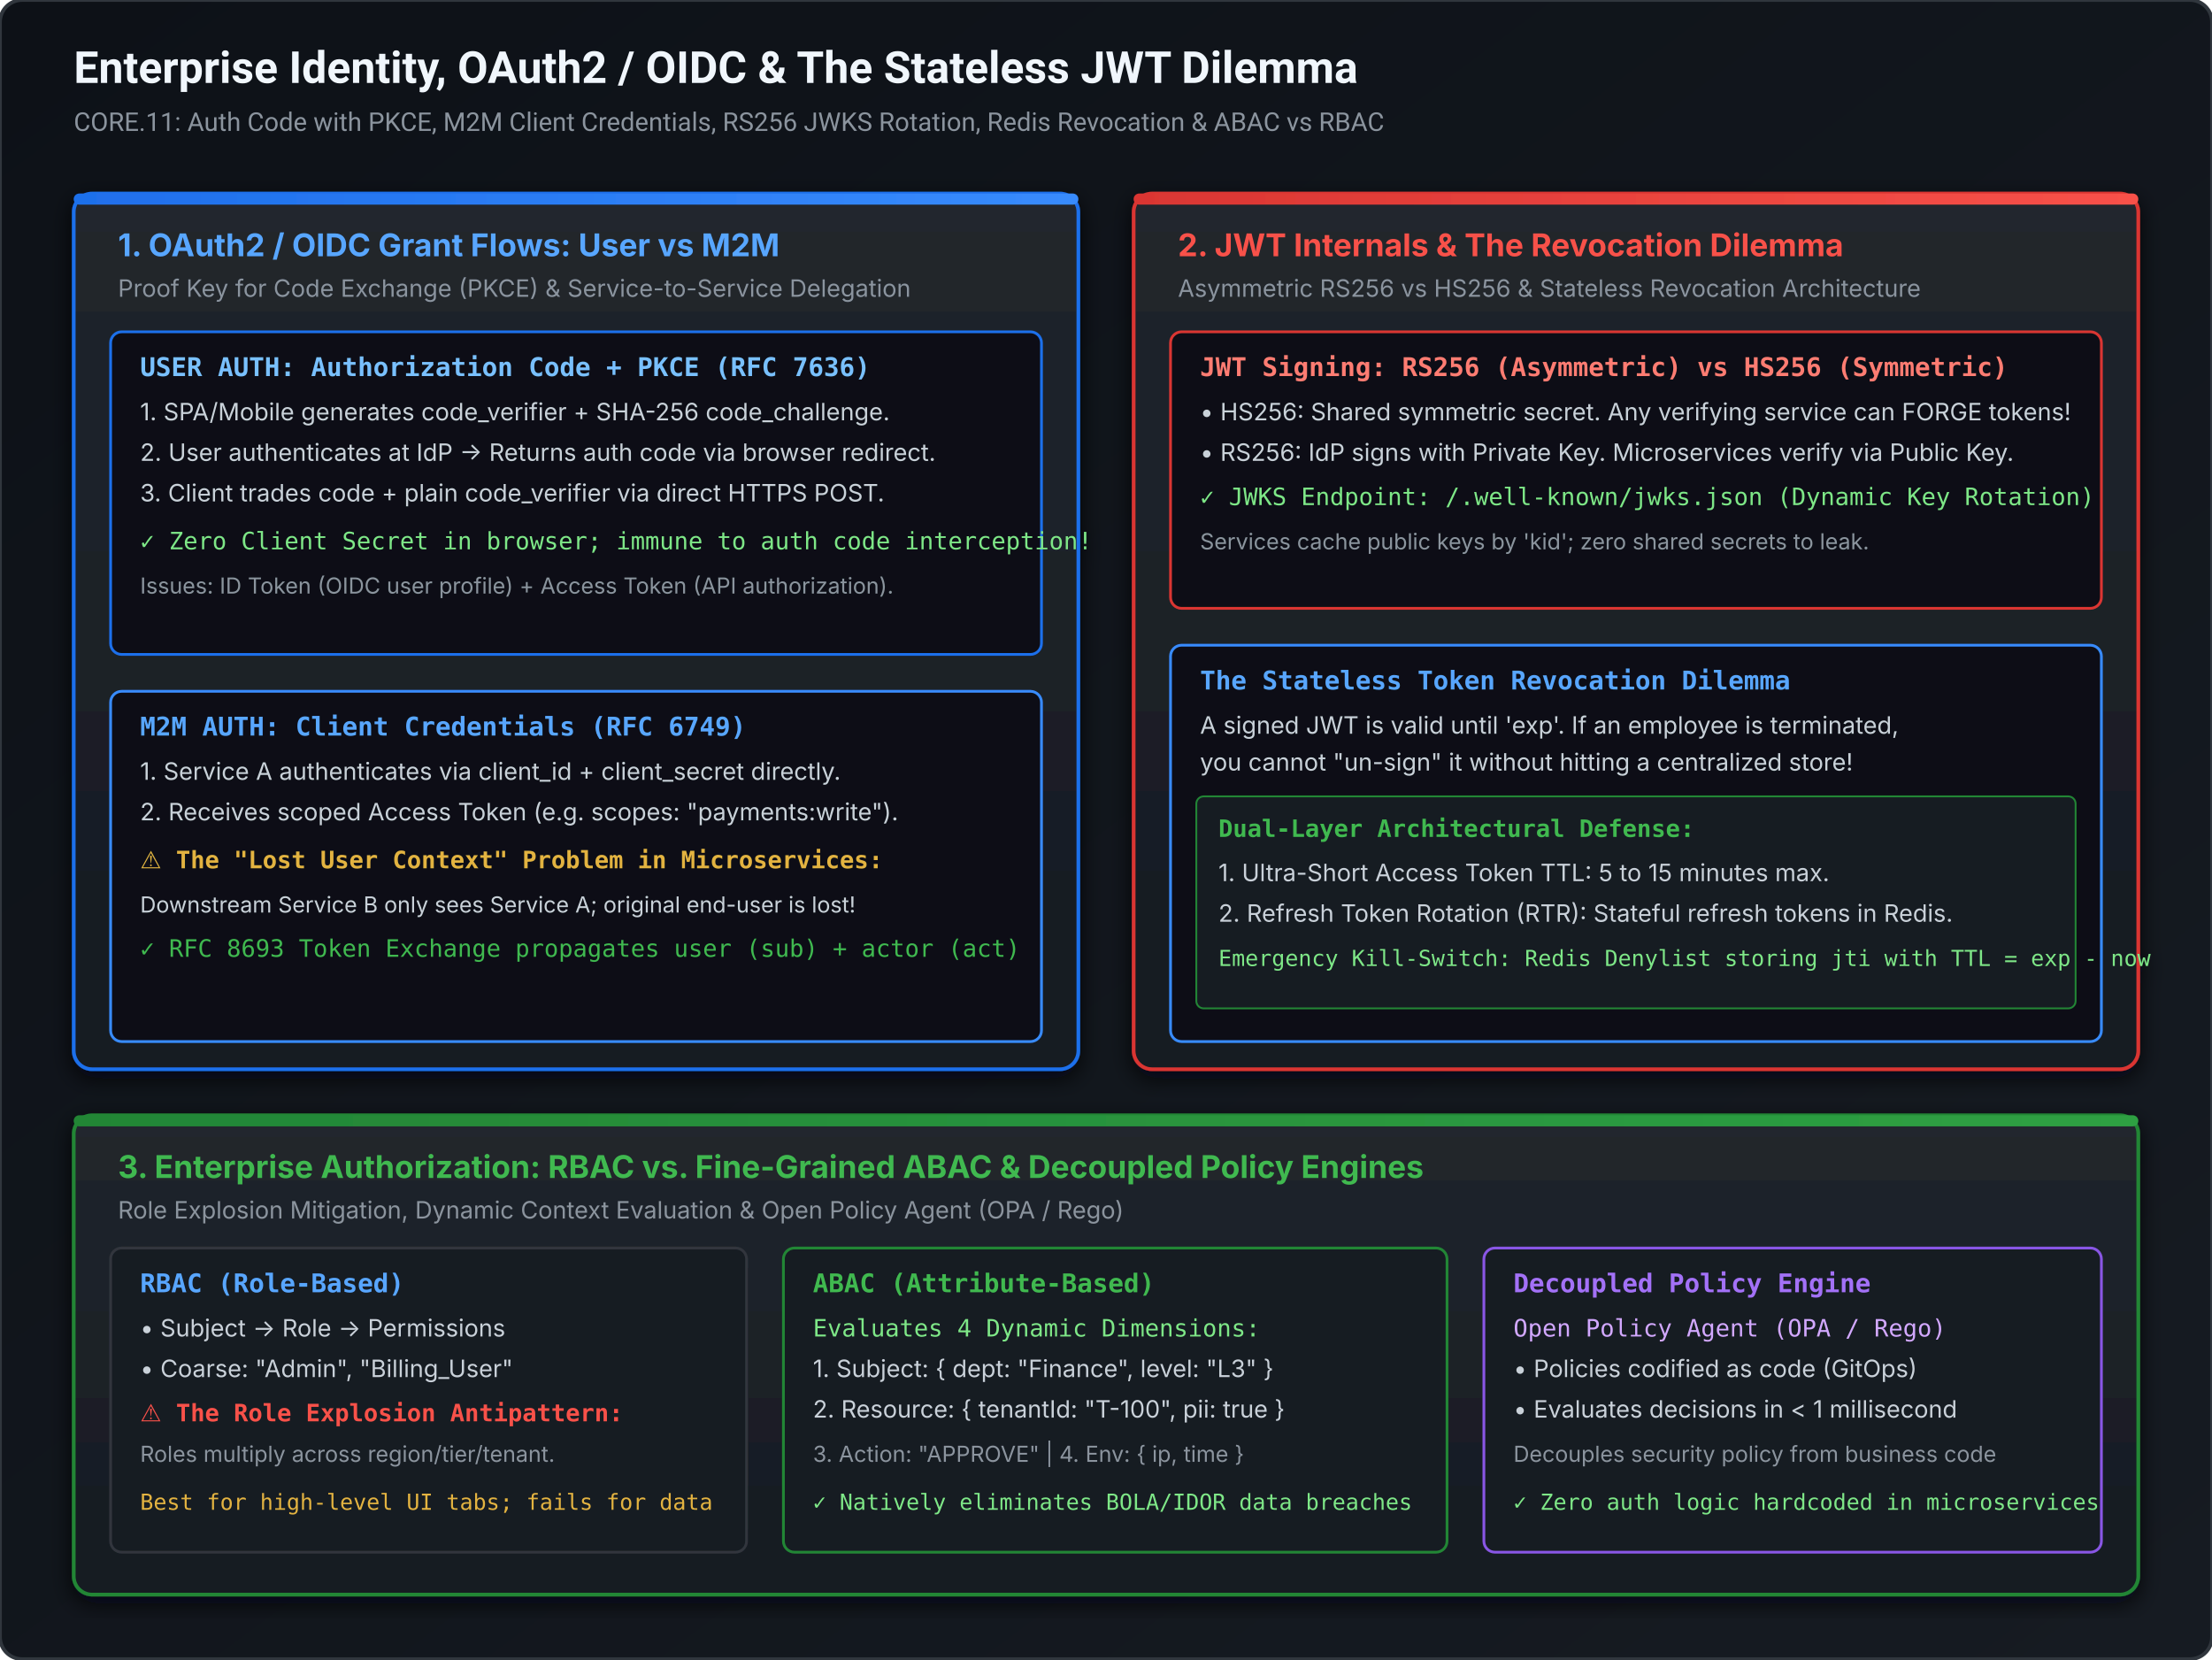
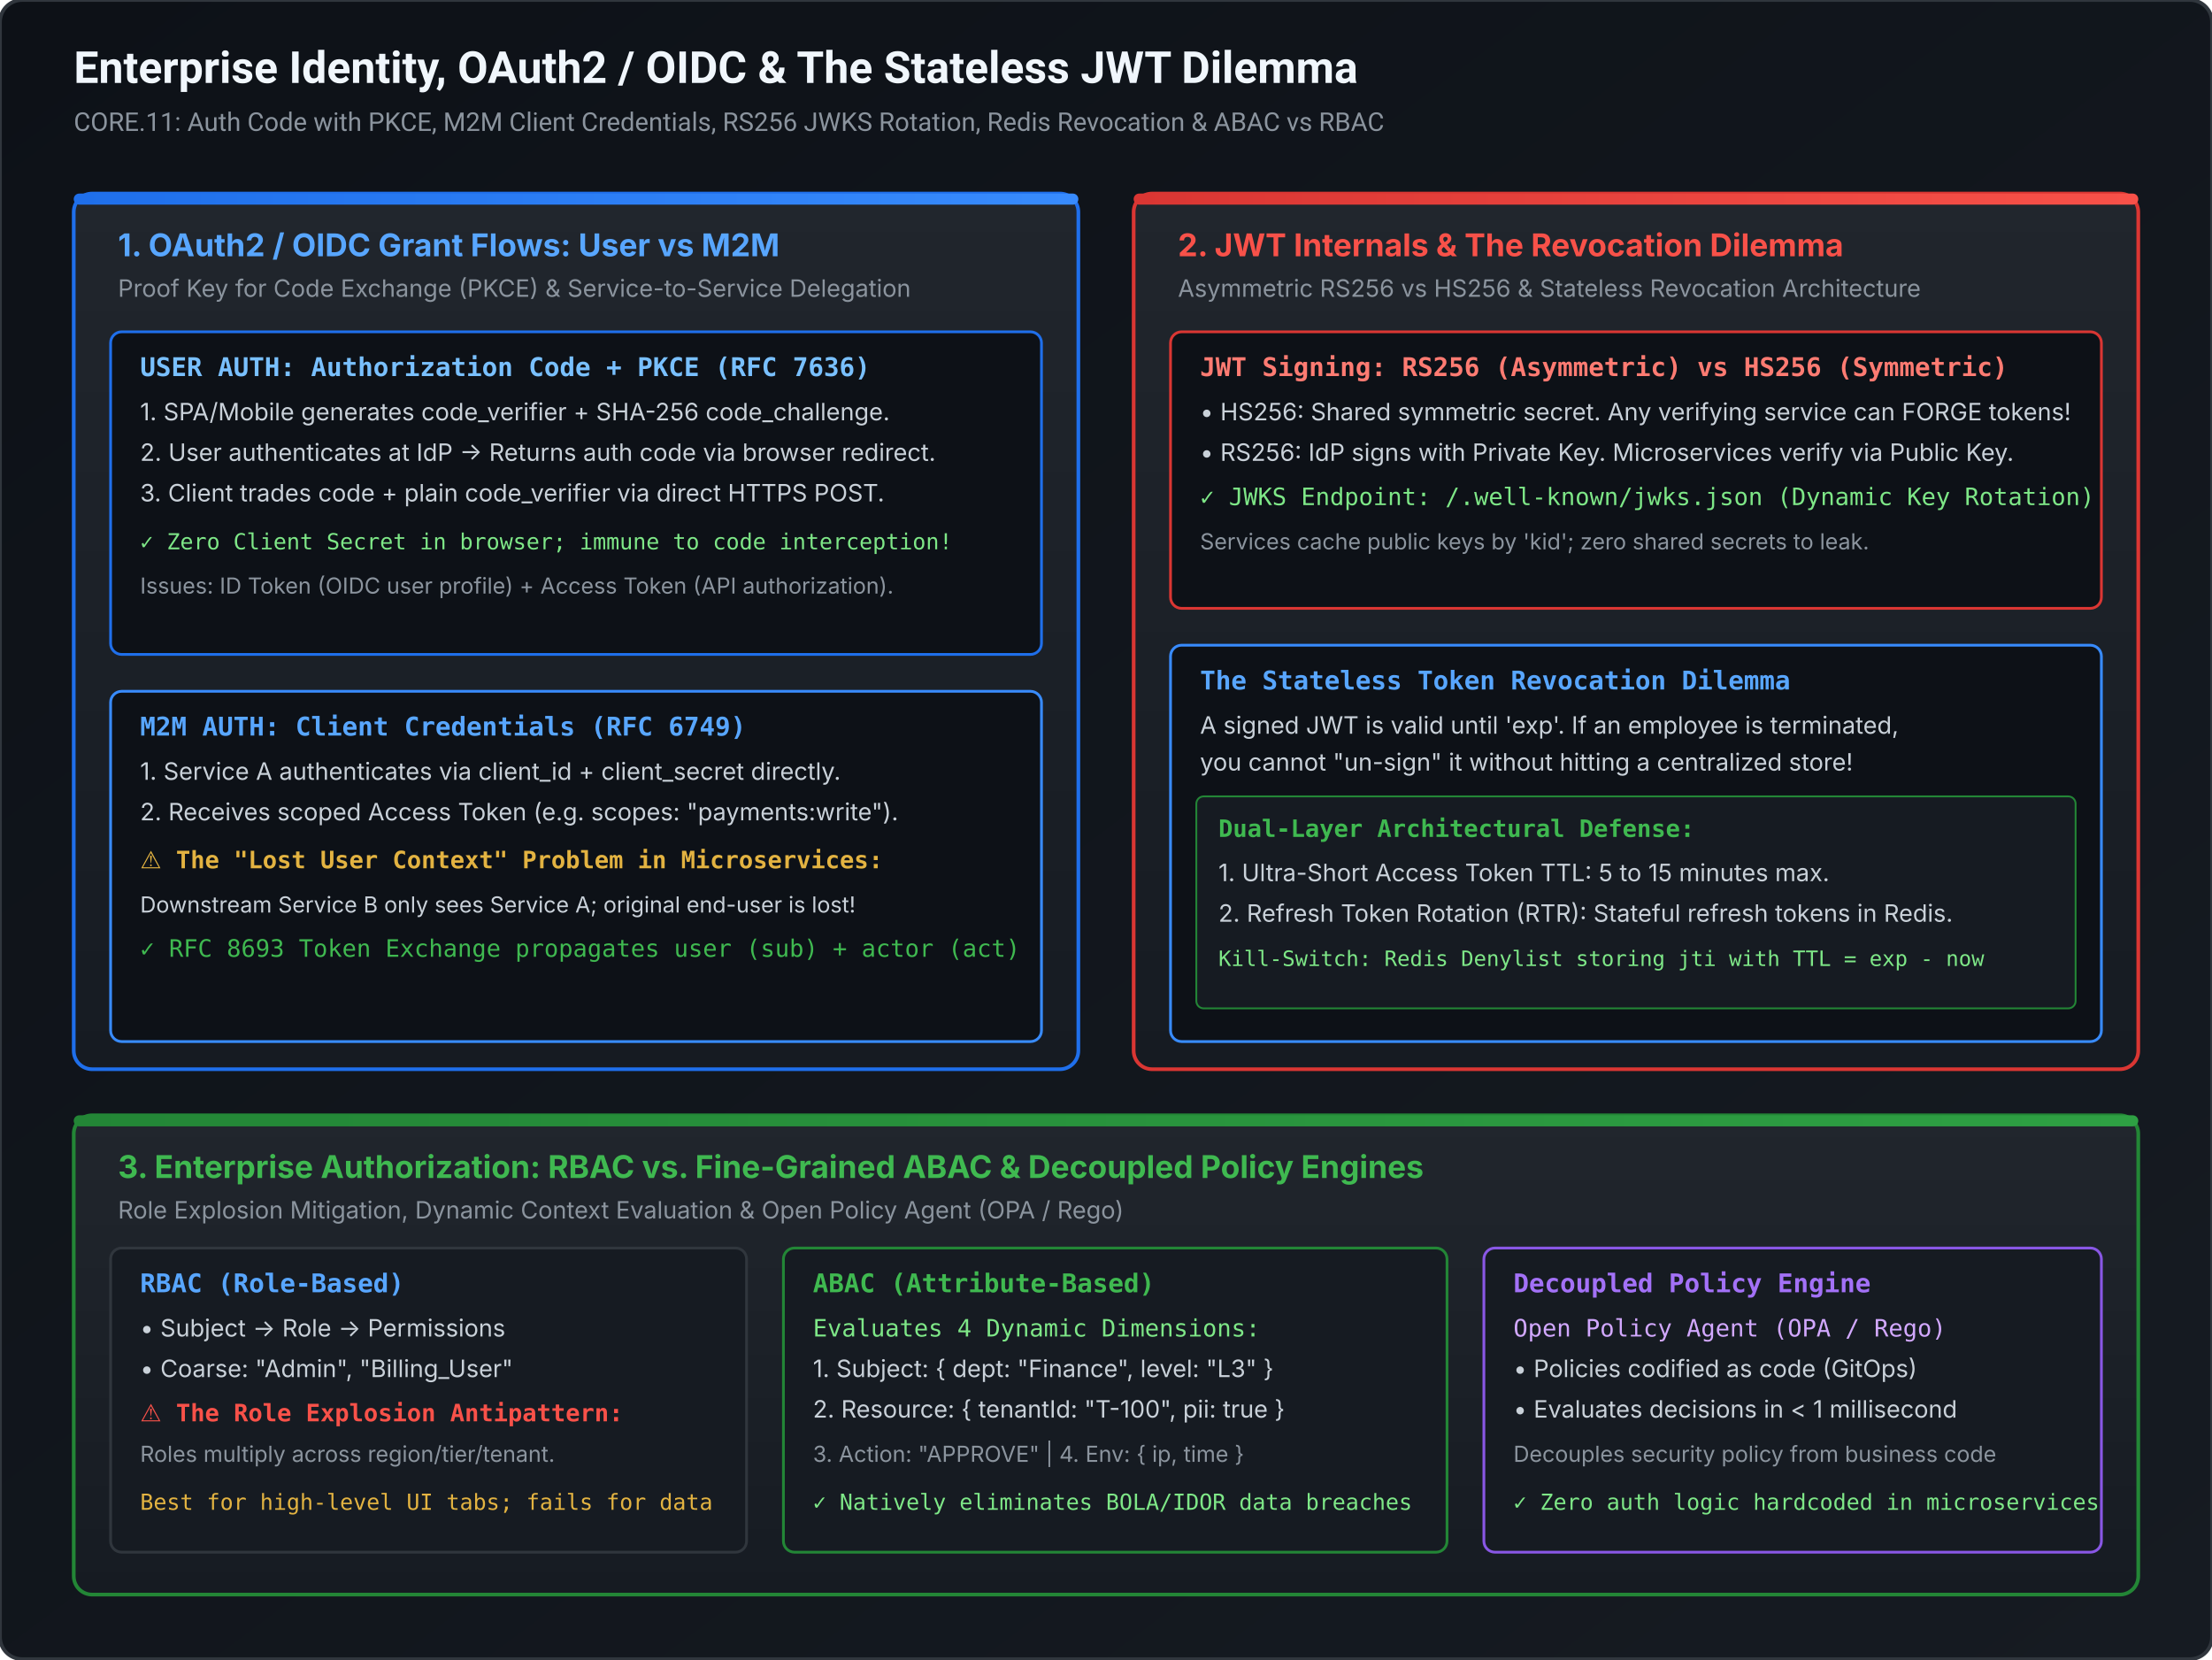
<svg xmlns="http://www.w3.org/2000/svg" viewBox="0 0 1200 900" width="100%" height="100%">
  <defs>
    <linearGradient id="bgGradSec1" x1="0%" y1="0%" x2="100%" y2="100%">
      <stop offset="0%" stop-color="#0d1117" />
      <stop offset="100%" stop-color="#161b22" />
    </linearGradient>
    <linearGradient id="cardGradSec1" x1="0%" y1="0%" x2="0%" y2="100%">
      <stop offset="0%" stop-color="#21262d" />
      <stop offset="100%" stop-color="#161b22" />
    </linearGradient>
    <linearGradient id="oauthGrad" x1="0%" y1="0%" x2="100%" y2="0%">
      <stop offset="0%" stop-color="#1f6feb" />
      <stop offset="100%" stop-color="#388bfd" />
    </linearGradient>
    <linearGradient id="jwtGrad" x1="0%" y1="0%" x2="100%" y2="0%">
      <stop offset="0%" stop-color="#da3633" />
      <stop offset="100%" stop-color="#f85149" />
    </linearGradient>
    <linearGradient id="authzGrad" x1="0%" y1="0%" x2="100%" y2="0%">
      <stop offset="0%" stop-color="#238636" />
      <stop offset="100%" stop-color="#2ea043" />
    </linearGradient>
-     <filter id="shadow" x="-5%" y="-5%" width="110%" height="110%">
-       <feDropShadow dx="0" dy="4" stdDeviation="6" flood-color="#010409" flood-opacity="0.8" />
-     </filter>
  </defs>
  <rect width="1200" height="900" fill="url(#bgGradSec1)" rx="12" stroke="#30363d" stroke-width="2" />
  <g transform="translate(40, 45)">
    <text font-family="-apple-system, BlinkMacSystemFont, 'Segoe UI', Roboto, sans-serif" font-size="24" font-weight="700" fill="#f0f6fc">Enterprise Identity, OAuth2 / OIDC &amp; The Stateless JWT Dilemma</text>
    <text y="26" font-family="-apple-system, BlinkMacSystemFont, 'Segoe UI', Roboto, sans-serif" font-size="14" fill="#8b949e">CORE.11: Auth Code with PKCE, M2M Client Credentials, RS256 JWKS Rotation, Redis Revocation &amp; ABAC vs RBAC</text>
  </g>
-   <g transform="translate(40, 105)" filter="url(#shadow)">
+   <g transform="translate(40, 105)">
    <rect width="545" height="475" rx="10" fill="url(#cardGradSec1)" stroke="#1f6feb" stroke-width="2" />
    <rect width="545" height="6" rx="3" fill="url(#oauthGrad)" />
    <text x="24" y="34" font-family="-apple-system, BlinkMacSystemFont, 'Segoe UI', sans-serif" font-size="17" font-weight="700" fill="#58a6ff">1. OAuth2 / OIDC Grant Flows: User vs M2M</text>
    <text x="24" y="56" font-family="-apple-system, BlinkMacSystemFont, 'Segoe UI', sans-serif" font-size="13" fill="#8b949e">Proof Key for Code Exchange (PKCE) &amp; Service-to-Service Delegation</text>
    <g transform="translate(20, 75)">
      <g transform="translate(0, 0)">
        <rect width="505" height="175" rx="6" fill="#0d1117" stroke="#1f6feb" stroke-width="1.5" />
        <text x="16" y="24" font-family="monospace" font-size="14" font-weight="700" fill="#79c0ff">USER AUTH: Authorization Code + PKCE (RFC 7636)</text>
        <text x="16" y="48" font-family="-apple-system, BlinkMacSystemFont, sans-serif" font-size="13" fill="#c9d1d9">1. SPA/Mobile generates code_verifier + SHA-256 code_challenge.</text>
        <text x="16" y="70" font-family="-apple-system, BlinkMacSystemFont, sans-serif" font-size="13" fill="#c9d1d9">2. User authenticates at IdP -&gt; Returns auth code via browser redirect.</text>
        <text x="16" y="92" font-family="-apple-system, BlinkMacSystemFont, sans-serif" font-size="13" fill="#c9d1d9">3. Client trades code + plain code_verifier via direct HTTPS POST.</text>
-         <text x="16" y="118" font-family="monospace" font-size="13" fill="#7ee787">✓ Zero Client Secret in browser; immune to auth code interception!</text>
+         <text x="16" y="118" font-family="monospace" font-size="12" fill="#7ee787">✓ Zero Client Secret in browser; immune to code interception!</text>
        <text x="16" y="142" font-family="-apple-system, BlinkMacSystemFont, sans-serif" font-size="12" fill="#8b949e">Issues: ID Token (OIDC user profile) + Access Token (API authorization).</text>
      </g>
      <g transform="translate(0, 195)">
        <rect width="505" height="190" rx="6" fill="#0d1117" stroke="#388bfd" stroke-width="1.5" />
        <text x="16" y="24" font-family="monospace" font-size="14" font-weight="700" fill="#58a6ff">M2M AUTH: Client Credentials (RFC 6749)</text>
        <text x="16" y="48" font-family="-apple-system, BlinkMacSystemFont, sans-serif" font-size="13" fill="#c9d1d9">1. Service A authenticates via client_id + client_secret directly.</text>
        <text x="16" y="70" font-family="-apple-system, BlinkMacSystemFont, sans-serif" font-size="13" fill="#c9d1d9">2. Receives scoped Access Token (e.g. scopes: "payments:write").</text>
        <text x="16" y="96" font-family="monospace" font-size="13" font-weight="700" fill="#e3b341">⚠️ The "Lost User Context" Problem in Microservices:</text>
        <text x="16" y="120" font-family="-apple-system, BlinkMacSystemFont, sans-serif" font-size="12" fill="#c9d1d9">Downstream Service B only sees Service A; original end-user is lost!</text>
        <text x="16" y="144" font-family="monospace" font-size="13" fill="#3fb950">✓ RFC 8693 Token Exchange propagates user (sub) + actor (act)</text>
      </g>
    </g>
  </g>
-   <g transform="translate(615, 105)" filter="url(#shadow)">
+   <g transform="translate(615, 105)">
    <rect width="545" height="475" rx="10" fill="url(#cardGradSec1)" stroke="#da3633" stroke-width="2" />
    <rect width="545" height="6" rx="3" fill="url(#jwtGrad)" />
    <text x="24" y="34" font-family="-apple-system, BlinkMacSystemFont, 'Segoe UI', sans-serif" font-size="17" font-weight="700" fill="#f85149">2. JWT Internals &amp; The Revocation Dilemma</text>
    <text x="24" y="56" font-family="-apple-system, BlinkMacSystemFont, 'Segoe UI', sans-serif" font-size="13" fill="#8b949e">Asymmetric RS256 vs HS256 &amp; Stateless Revocation Architecture</text>
    <g transform="translate(20, 75)">
      <g transform="translate(0, 0)">
        <rect width="505" height="150" rx="6" fill="#0d1117" stroke="#da3633" stroke-width="1.5" />
        <text x="16" y="24" font-family="monospace" font-size="14" font-weight="700" fill="#ff7b72">JWT Signing: RS256 (Asymmetric) vs HS256 (Symmetric)</text>
        <text x="16" y="48" font-family="-apple-system, BlinkMacSystemFont, sans-serif" font-size="13" fill="#c9d1d9">• HS256: Shared symmetric secret. Any verifying service can FORGE tokens!</text>
        <text x="16" y="70" font-family="-apple-system, BlinkMacSystemFont, sans-serif" font-size="13" fill="#c9d1d9">• RS256: IdP signs with Private Key. Microservices verify via Public Key.</text>
        <text x="16" y="94" font-family="monospace" font-size="13" fill="#7ee787">✓ JWKS Endpoint: /.well-known/jwks.json (Dynamic Key Rotation)</text>
        <text x="16" y="118" font-family="-apple-system, BlinkMacSystemFont, sans-serif" font-size="12" fill="#8b949e">Services cache public keys by 'kid'; zero shared secrets to leak.</text>
      </g>
      <g transform="translate(0, 170)">
        <rect width="505" height="215" rx="6" fill="#0d1117" stroke="#388bfd" stroke-width="1.5" />
        <text x="16" y="24" font-family="monospace" font-size="14" font-weight="700" fill="#58a6ff">The Stateless Token Revocation Dilemma</text>
        <text x="16" y="48" font-family="-apple-system, BlinkMacSystemFont, sans-serif" font-size="13" fill="#c9d1d9">A signed JWT is valid until 'exp'. If an employee is terminated,</text>
        <text x="16" y="68" font-family="-apple-system, BlinkMacSystemFont, sans-serif" font-size="13" fill="#c9d1d9">you cannot "un-sign" it without hitting a centralized store!</text>
        <g transform="translate(14, 82)">
          <rect width="477" height="115" rx="4" fill="#161b22" stroke="#238636" stroke-width="1" />
          <text x="12" y="22" font-family="monospace" font-size="13" font-weight="700" fill="#3fb950">Dual-Layer Architectural Defense:</text>
          <text x="12" y="46" font-family="-apple-system, BlinkMacSystemFont, sans-serif" font-size="13" fill="#c9d1d9">1. Ultra-Short Access Token TTL: 5 to 15 minutes max.</text>
          <text x="12" y="68" font-family="-apple-system, BlinkMacSystemFont, sans-serif" font-size="13" fill="#c9d1d9">2. Refresh Token Rotation (RTR): Stateful refresh tokens in Redis.</text>
-           <text x="12" y="92" font-family="monospace" font-size="12" fill="#7ee787">Emergency Kill-Switch: Redis Denylist storing jti with TTL = exp - now</text>
+           <text x="12" y="92" font-family="monospace" font-size="11.5" fill="#7ee787">Kill-Switch: Redis Denylist storing jti with TTL = exp - now</text>
        </g>
      </g>
    </g>
  </g>
-   <g transform="translate(40, 605)" filter="url(#shadow)">
+   <g transform="translate(40, 605)">
    <rect width="1120" height="260" rx="10" fill="url(#cardGradSec1)" stroke="#238636" stroke-width="2" />
    <rect width="1120" height="6" rx="3" fill="url(#authzGrad)" />
    <text x="24" y="34" font-family="-apple-system, BlinkMacSystemFont, 'Segoe UI', sans-serif" font-size="17" font-weight="700" fill="#3fb950">3. Enterprise Authorization: RBAC vs. Fine-Grained ABAC &amp; Decoupled Policy Engines</text>
    <text x="24" y="56" font-family="-apple-system, BlinkMacSystemFont, 'Segoe UI', sans-serif" font-size="13" fill="#8b949e">Role Explosion Mitigation, Dynamic Context Evaluation &amp; Open Policy Agent (OPA / Rego)</text>
    <g transform="translate(20, 72)">
      <g transform="translate(0, 0)">
        <rect width="345" height="165" rx="6" fill="#161b22" stroke="#30363d" stroke-width="1.5" />
        <text x="16" y="24" font-family="monospace" font-size="14" font-weight="700" fill="#58a6ff">RBAC (Role-Based)</text>
        <text x="16" y="48" font-family="-apple-system, BlinkMacSystemFont, sans-serif" font-size="13" fill="#c9d1d9">• Subject -&gt; Role -&gt; Permissions</text>
        <text x="16" y="70" font-family="-apple-system, BlinkMacSystemFont, sans-serif" font-size="13" fill="#c9d1d9">• Coarse: "Admin", "Billing_User"</text>
        <text x="16" y="94" font-family="monospace" font-size="13" font-weight="700" fill="#f85149">⚠️ The Role Explosion Antipattern:</text>
        <text x="16" y="116" font-family="-apple-system, BlinkMacSystemFont, sans-serif" font-size="12" fill="#8b949e">Roles multiply across region/tier/tenant.</text>
        <text x="16" y="142" font-family="monospace" font-size="12" fill="#e3b341">Best for high-level UI tabs; fails for data</text>
      </g>
      <g transform="translate(365, 0)">
        <rect width="360" height="165" rx="6" fill="#161b22" stroke="#238636" stroke-width="1.5" />
        <text x="16" y="24" font-family="monospace" font-size="14" font-weight="700" fill="#3fb950">ABAC (Attribute-Based)</text>
        <text x="16" y="48" font-family="monospace" font-size="13" fill="#7ee787">Evaluates 4 Dynamic Dimensions:</text>
        <text x="16" y="70" font-family="-apple-system, BlinkMacSystemFont, sans-serif" font-size="13" fill="#c9d1d9">1. Subject: { dept: "Finance", level: "L3" }</text>
        <text x="16" y="92" font-family="-apple-system, BlinkMacSystemFont, sans-serif" font-size="13" fill="#c9d1d9">2. Resource: { tenantId: "T-100", pii: true }</text>
        <text x="16" y="116" font-family="-apple-system, BlinkMacSystemFont, sans-serif" font-size="12" fill="#8b949e">3. Action: "APPROVE" | 4. Env: { ip, time }</text>
        <text x="16" y="142" font-family="monospace" font-size="12" fill="#7ee787">✓ Natively eliminates BOLA/IDOR data breaches</text>
      </g>
      <g transform="translate(745, 0)">
        <rect width="335" height="165" rx="6" fill="#161b22" stroke="#8957e5" stroke-width="1.5" />
        <text x="16" y="24" font-family="monospace" font-size="14" font-weight="700" fill="#a371f7">Decoupled Policy Engine</text>
        <text x="16" y="48" font-family="monospace" font-size="13" fill="#d2a8ff">Open Policy Agent (OPA / Rego)</text>
        <text x="16" y="70" font-family="-apple-system, BlinkMacSystemFont, sans-serif" font-size="13" fill="#c9d1d9">• Policies codified as code (GitOps)</text>
        <text x="16" y="92" font-family="-apple-system, BlinkMacSystemFont, sans-serif" font-size="13" fill="#c9d1d9">• Evaluates decisions in &lt; 1 millisecond</text>
        <text x="16" y="116" font-family="-apple-system, BlinkMacSystemFont, sans-serif" font-size="12" fill="#8b949e">Decouples security policy from business code</text>
        <text x="16" y="142" font-family="monospace" font-size="12" fill="#7ee787">✓ Zero auth logic hardcoded in microservices</text>
      </g>
    </g>
  </g>
</svg>
